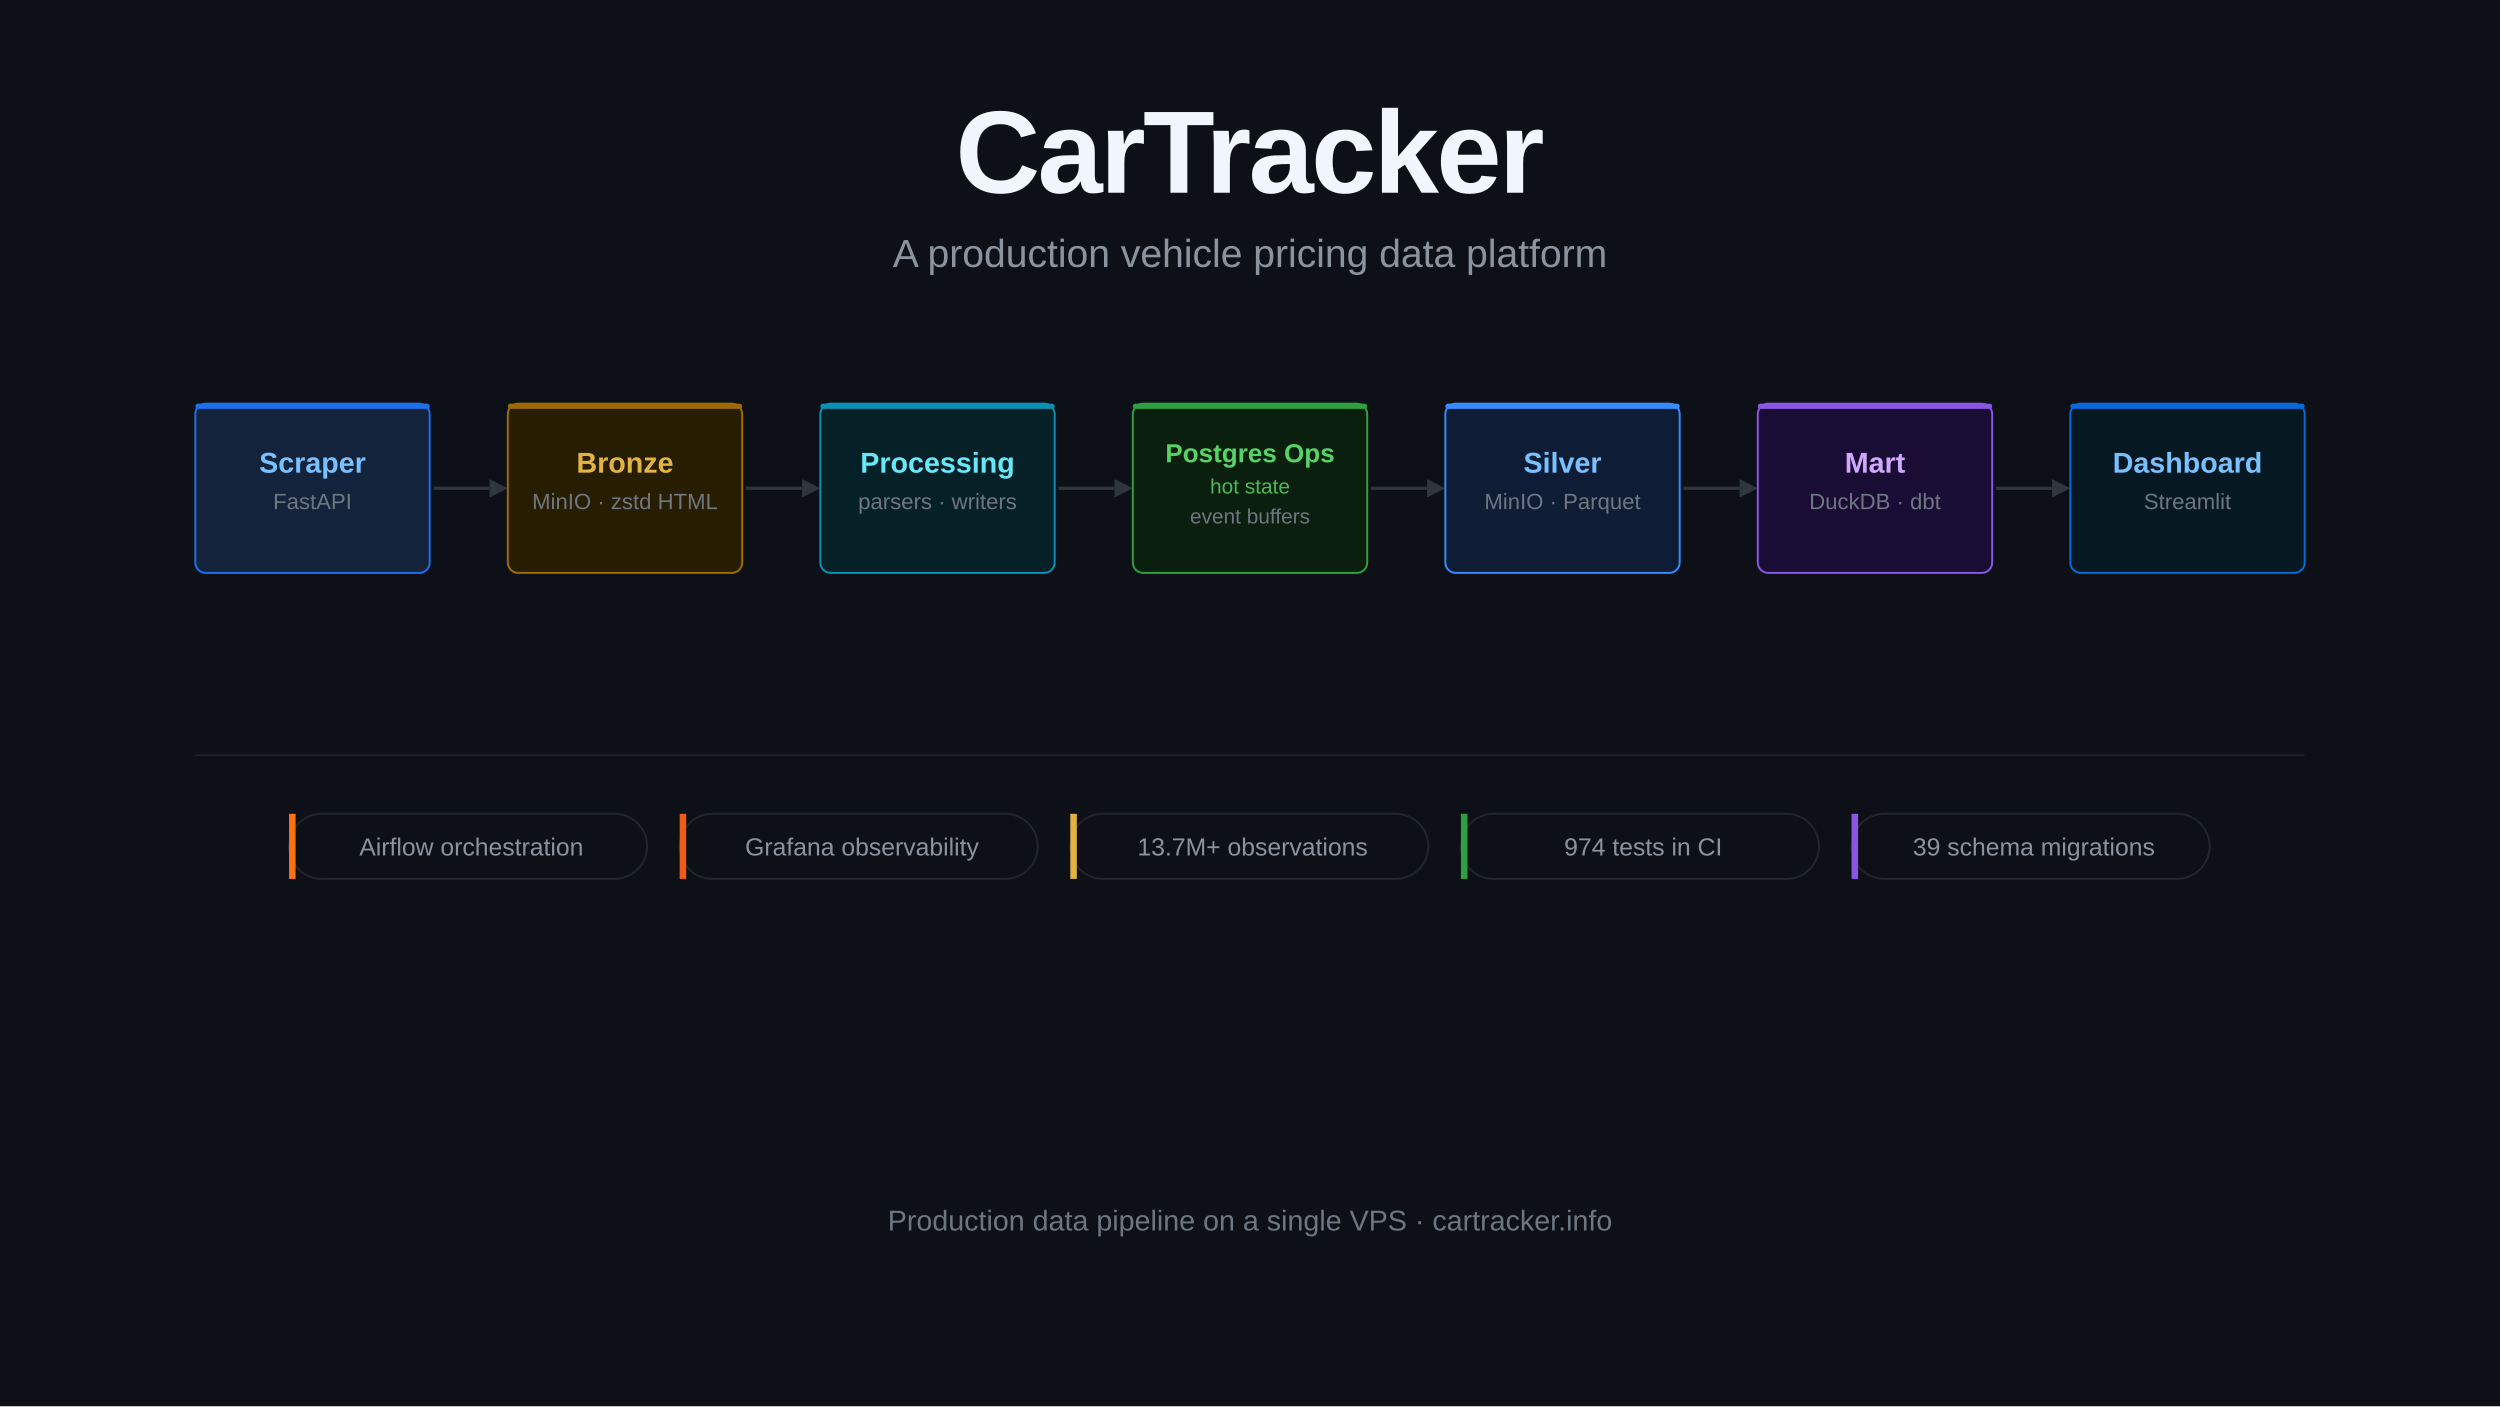
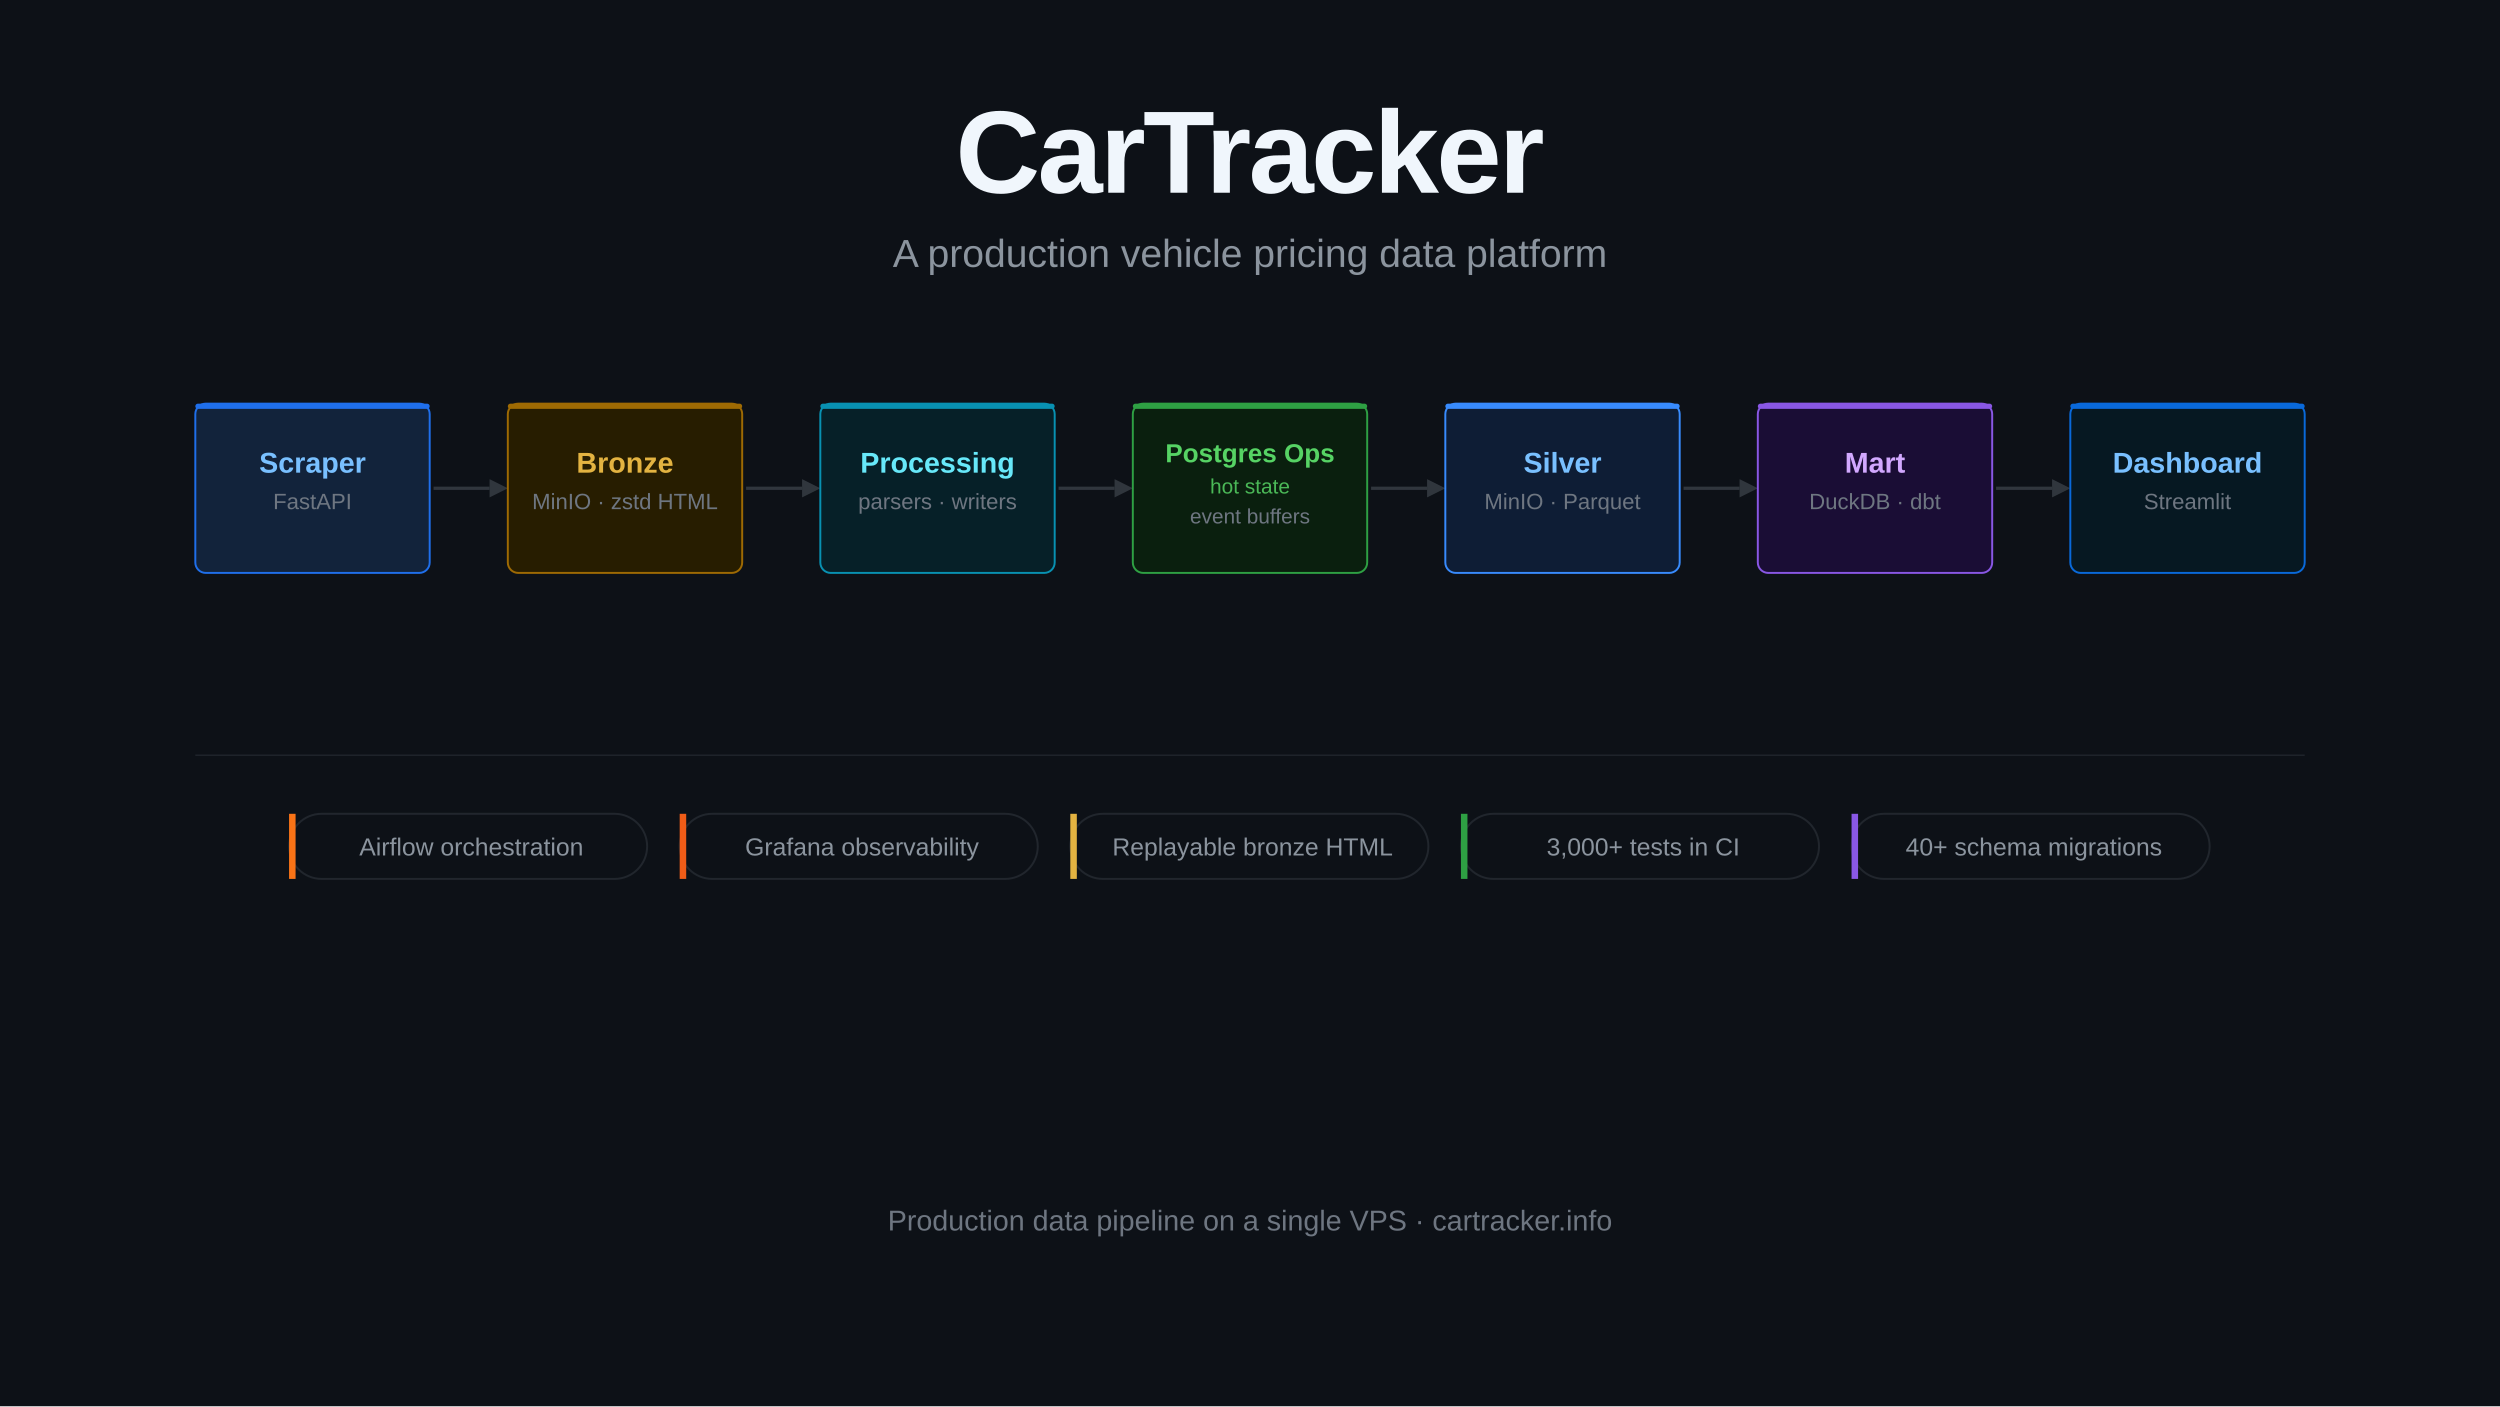
<svg xmlns="http://www.w3.org/2000/svg" width="1920" height="1080" viewBox="0 0 1920 1080">
  <rect width="1920" height="1080" fill="#0d1117" />
  <text x="960" y="148" text-anchor="middle" font-family="system-ui, -apple-system, 'Segoe UI', Arial, sans-serif" font-size="90" font-weight="700" letter-spacing="-2" fill="#f0f6fc">CarTracker</text>
  <text x="960" y="205" text-anchor="middle" font-family="system-ui, -apple-system, 'Segoe UI', Arial, sans-serif" font-size="30" fill="#8b949e">
    A production vehicle pricing data platform
  </text>
  <rect x="150" y="310" width="180" height="130" rx="8" fill="#12233b" stroke="#1f6feb" stroke-width="1.5" />
  <rect x="150" y="310" width="180" height="4" rx="2" fill="#1f6feb" />
  <text x="240" y="363" text-anchor="middle" font-family="system-ui, Arial, sans-serif" font-size="22" font-weight="600" fill="#79c0ff">Scraper</text>
  <text x="240" y="391" text-anchor="middle" font-family="system-ui, Arial, sans-serif" font-size="17" fill="#6e7681">FastAPI</text>
  <line x1="333" y1="375" x2="376" y2="375" stroke="#30363d" stroke-width="2.5" />
  <polygon points="376,368 390,375 376,382" fill="#30363d" />
  <rect x="390" y="310" width="180" height="130" rx="8" fill="#271d00" stroke="#9e6a03" stroke-width="1.5" />
  <rect x="390" y="310" width="180" height="4" rx="2" fill="#9e6a03" />
  <text x="480" y="363" text-anchor="middle" font-family="system-ui, Arial, sans-serif" font-size="22" font-weight="600" fill="#e3b341">Bronze</text>
  <text x="480" y="391" text-anchor="middle" font-family="system-ui, Arial, sans-serif" font-size="17" fill="#6e7681">MinIO · zstd HTML</text>
  <line x1="573" y1="375" x2="616" y2="375" stroke="#30363d" stroke-width="2.5" />
  <polygon points="616,368 630,375 616,382" fill="#30363d" />
  <rect x="630" y="310" width="180" height="130" rx="8" fill="#062028" stroke="#0891b2" stroke-width="1.5" />
  <rect x="630" y="310" width="180" height="4" rx="2" fill="#0891b2" />
  <text x="720" y="363" text-anchor="middle" font-family="system-ui, Arial, sans-serif" font-size="22" font-weight="600" fill="#67e8f9">Processing</text>
  <text x="720" y="391" text-anchor="middle" font-family="system-ui, Arial, sans-serif" font-size="17" fill="#6e7681">parsers · writers</text>
  <line x1="813" y1="375" x2="856" y2="375" stroke="#30363d" stroke-width="2.5" />
  <polygon points="856,368 870,375 856,382" fill="#30363d" />
  <rect x="870" y="310" width="180" height="130" rx="8" fill="#0a1f0e" stroke="#2ea043" stroke-width="1.5" />
  <rect x="870" y="310" width="180" height="4" rx="2" fill="#2ea043" />
  <text x="960" y="355" text-anchor="middle" font-family="system-ui, Arial, sans-serif" font-size="20" font-weight="600" fill="#56d364">Postgres Ops</text>
  <text x="960" y="379" text-anchor="middle" font-family="system-ui, Arial, sans-serif" font-size="16" fill="#56d364" opacity="0.85">hot state</text>
  <text x="960" y="402" text-anchor="middle" font-family="system-ui, Arial, sans-serif" font-size="16" fill="#6e7681">event buffers</text>
  <line x1="1053" y1="375" x2="1096" y2="375" stroke="#30363d" stroke-width="2.5" />
  <polygon points="1096,368 1110,375 1096,382" fill="#30363d" />
  <rect x="1110" y="310" width="180" height="130" rx="8" fill="#0e1d35" stroke="#388bfd" stroke-width="1.5" />
  <rect x="1110" y="310" width="180" height="4" rx="2" fill="#388bfd" />
  <text x="1200" y="363" text-anchor="middle" font-family="system-ui, Arial, sans-serif" font-size="22" font-weight="600" fill="#79c0ff">Silver</text>
  <text x="1200" y="391" text-anchor="middle" font-family="system-ui, Arial, sans-serif" font-size="17" fill="#6e7681">MinIO · Parquet</text>
  <line x1="1293" y1="375" x2="1336" y2="375" stroke="#30363d" stroke-width="2.5" />
  <polygon points="1336,368 1350,375 1336,382" fill="#30363d" />
  <rect x="1350" y="310" width="180" height="130" rx="8" fill="#1a0d35" stroke="#8957e5" stroke-width="1.5" />
  <rect x="1350" y="310" width="180" height="4" rx="2" fill="#8957e5" />
  <text x="1440" y="363" text-anchor="middle" font-family="system-ui, Arial, sans-serif" font-size="22" font-weight="600" fill="#d2a8ff">Mart</text>
  <text x="1440" y="391" text-anchor="middle" font-family="system-ui, Arial, sans-serif" font-size="17" fill="#6e7681">DuckDB · dbt</text>
  <line x1="1533" y1="375" x2="1576" y2="375" stroke="#30363d" stroke-width="2.5" />
  <polygon points="1576,368 1590,375 1576,382" fill="#30363d" />
  <rect x="1590" y="310" width="180" height="130" rx="8" fill="#061822" stroke="#0969da" stroke-width="1.5" />
  <rect x="1590" y="310" width="180" height="4" rx="2" fill="#0969da" />
  <text x="1680" y="363" text-anchor="middle" font-family="system-ui, Arial, sans-serif" font-size="22" font-weight="600" fill="#79c0ff">Dashboard</text>
  <text x="1680" y="391" text-anchor="middle" font-family="system-ui, Arial, sans-serif" font-size="17" fill="#6e7681">Streamlit</text>
  <line x1="150" y1="580" x2="1770" y2="580" stroke="#21262d" stroke-width="1" />
  <rect x="222" y="625" width="275" height="50" rx="25" fill="#0d1117" stroke="#21262d" stroke-width="1.5" />
  <rect x="222" y="625" width="5" height="50" fill="#f97316" />
  <text x="362" y="657" text-anchor="middle" font-family="system-ui, Arial, sans-serif" font-size="19" fill="#8b949e">Airflow orchestration</text>
  <rect x="522" y="625" width="275" height="50" rx="25" fill="#0d1117" stroke="#21262d" stroke-width="1.5" />
  <rect x="522" y="625" width="5" height="50" fill="#f05c17" />
  <text x="662" y="657" text-anchor="middle" font-family="system-ui, Arial, sans-serif" font-size="19" fill="#8b949e">Grafana observability</text>
  <rect x="822" y="625" width="275" height="50" rx="25" fill="#0d1117" stroke="#21262d" stroke-width="1.5" />
  <rect x="822" y="625" width="5" height="50" fill="#e3b341" />
-   <text x="962" y="657" text-anchor="middle" font-family="system-ui, Arial, sans-serif" font-size="19" fill="#8b949e">13.7M+ observations</text>
+   <text x="962" y="657" text-anchor="middle" font-family="system-ui, Arial, sans-serif" font-size="19" fill="#8b949e">Replayable bronze HTML</text>
  <rect x="1122" y="625" width="275" height="50" rx="25" fill="#0d1117" stroke="#21262d" stroke-width="1.5" />
  <rect x="1122" y="625" width="5" height="50" fill="#2ea043" />
-   <text x="1262" y="657" text-anchor="middle" font-family="system-ui, Arial, sans-serif" font-size="19" fill="#8b949e">974 tests in CI</text>
+   <text x="1262" y="657" text-anchor="middle" font-family="system-ui, Arial, sans-serif" font-size="19" fill="#8b949e">3,000+ tests in CI</text>
  <rect x="1422" y="625" width="275" height="50" rx="25" fill="#0d1117" stroke="#21262d" stroke-width="1.5" />
  <rect x="1422" y="625" width="5" height="50" fill="#8957e5" />
-   <text x="1562" y="657" text-anchor="middle" font-family="system-ui, Arial, sans-serif" font-size="19" fill="#8b949e">39 schema migrations</text>
+   <text x="1562" y="657" text-anchor="middle" font-family="system-ui, Arial, sans-serif" font-size="19" fill="#8b949e">40+ schema migrations</text>
  <text x="960" y="945" text-anchor="middle" font-family="system-ui, Arial, sans-serif" font-size="22" fill="#6e7681">
    Production data pipeline on a single VPS · cartracker.info
  </text>
</svg>
